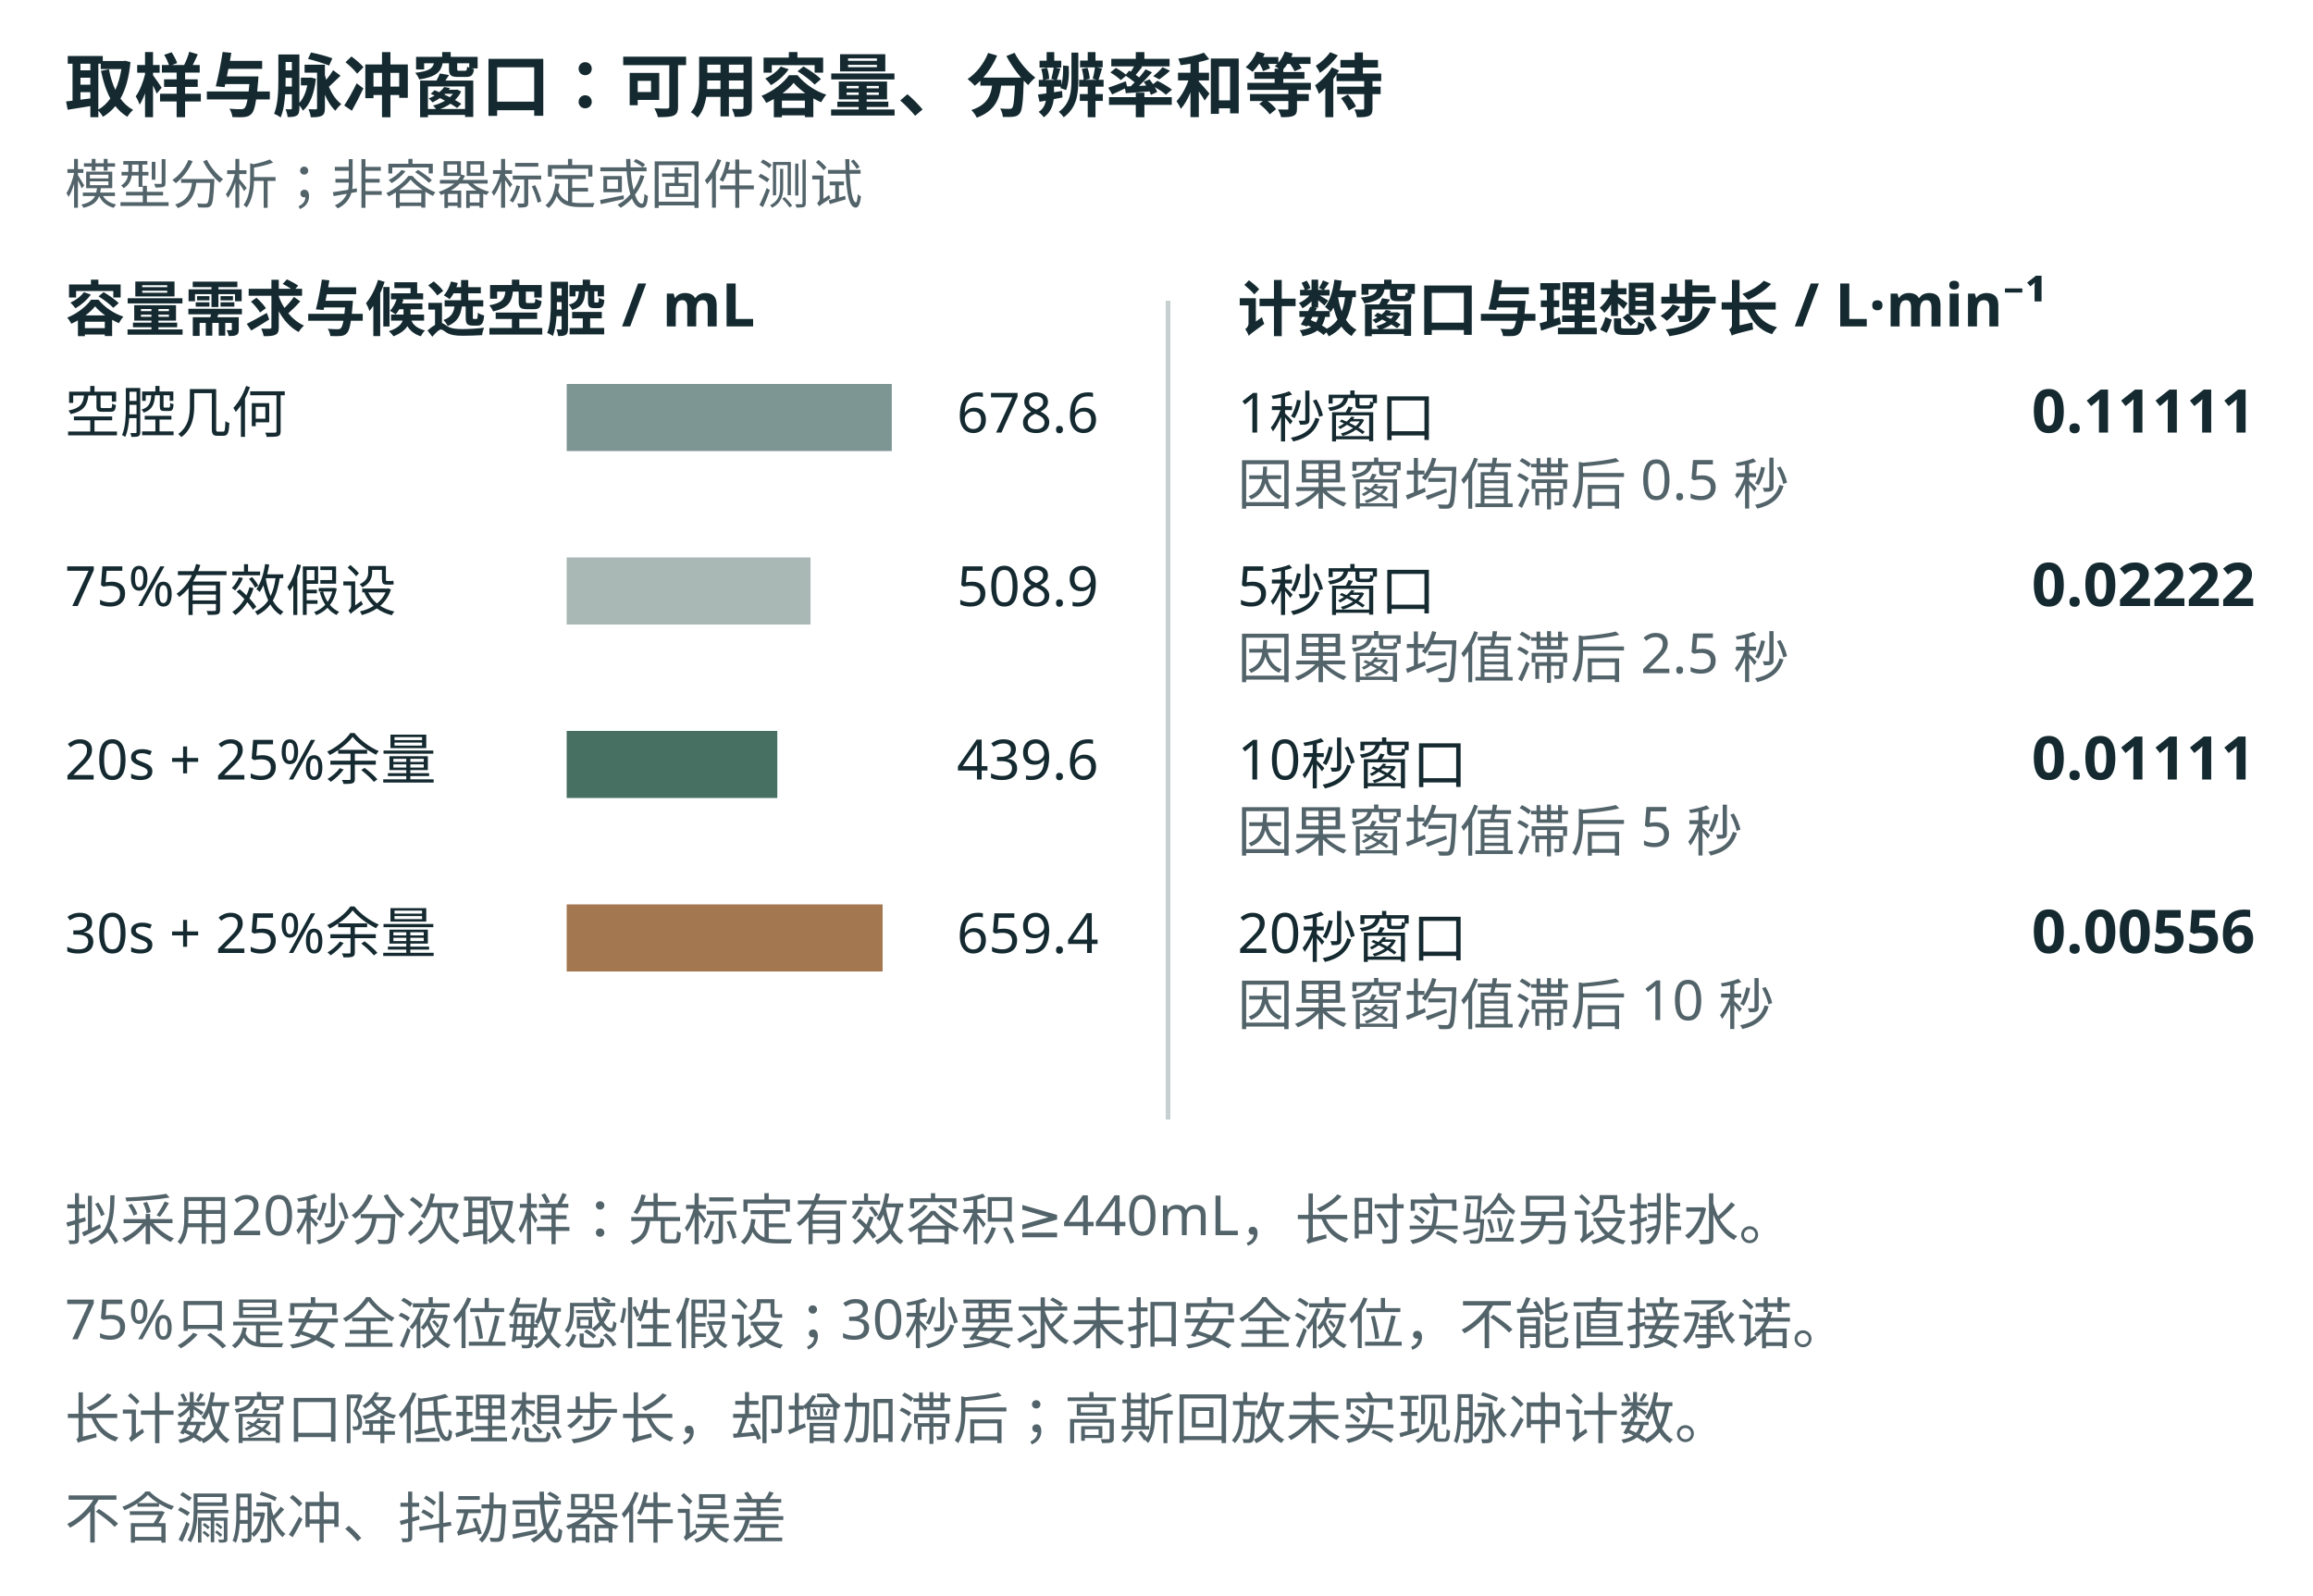
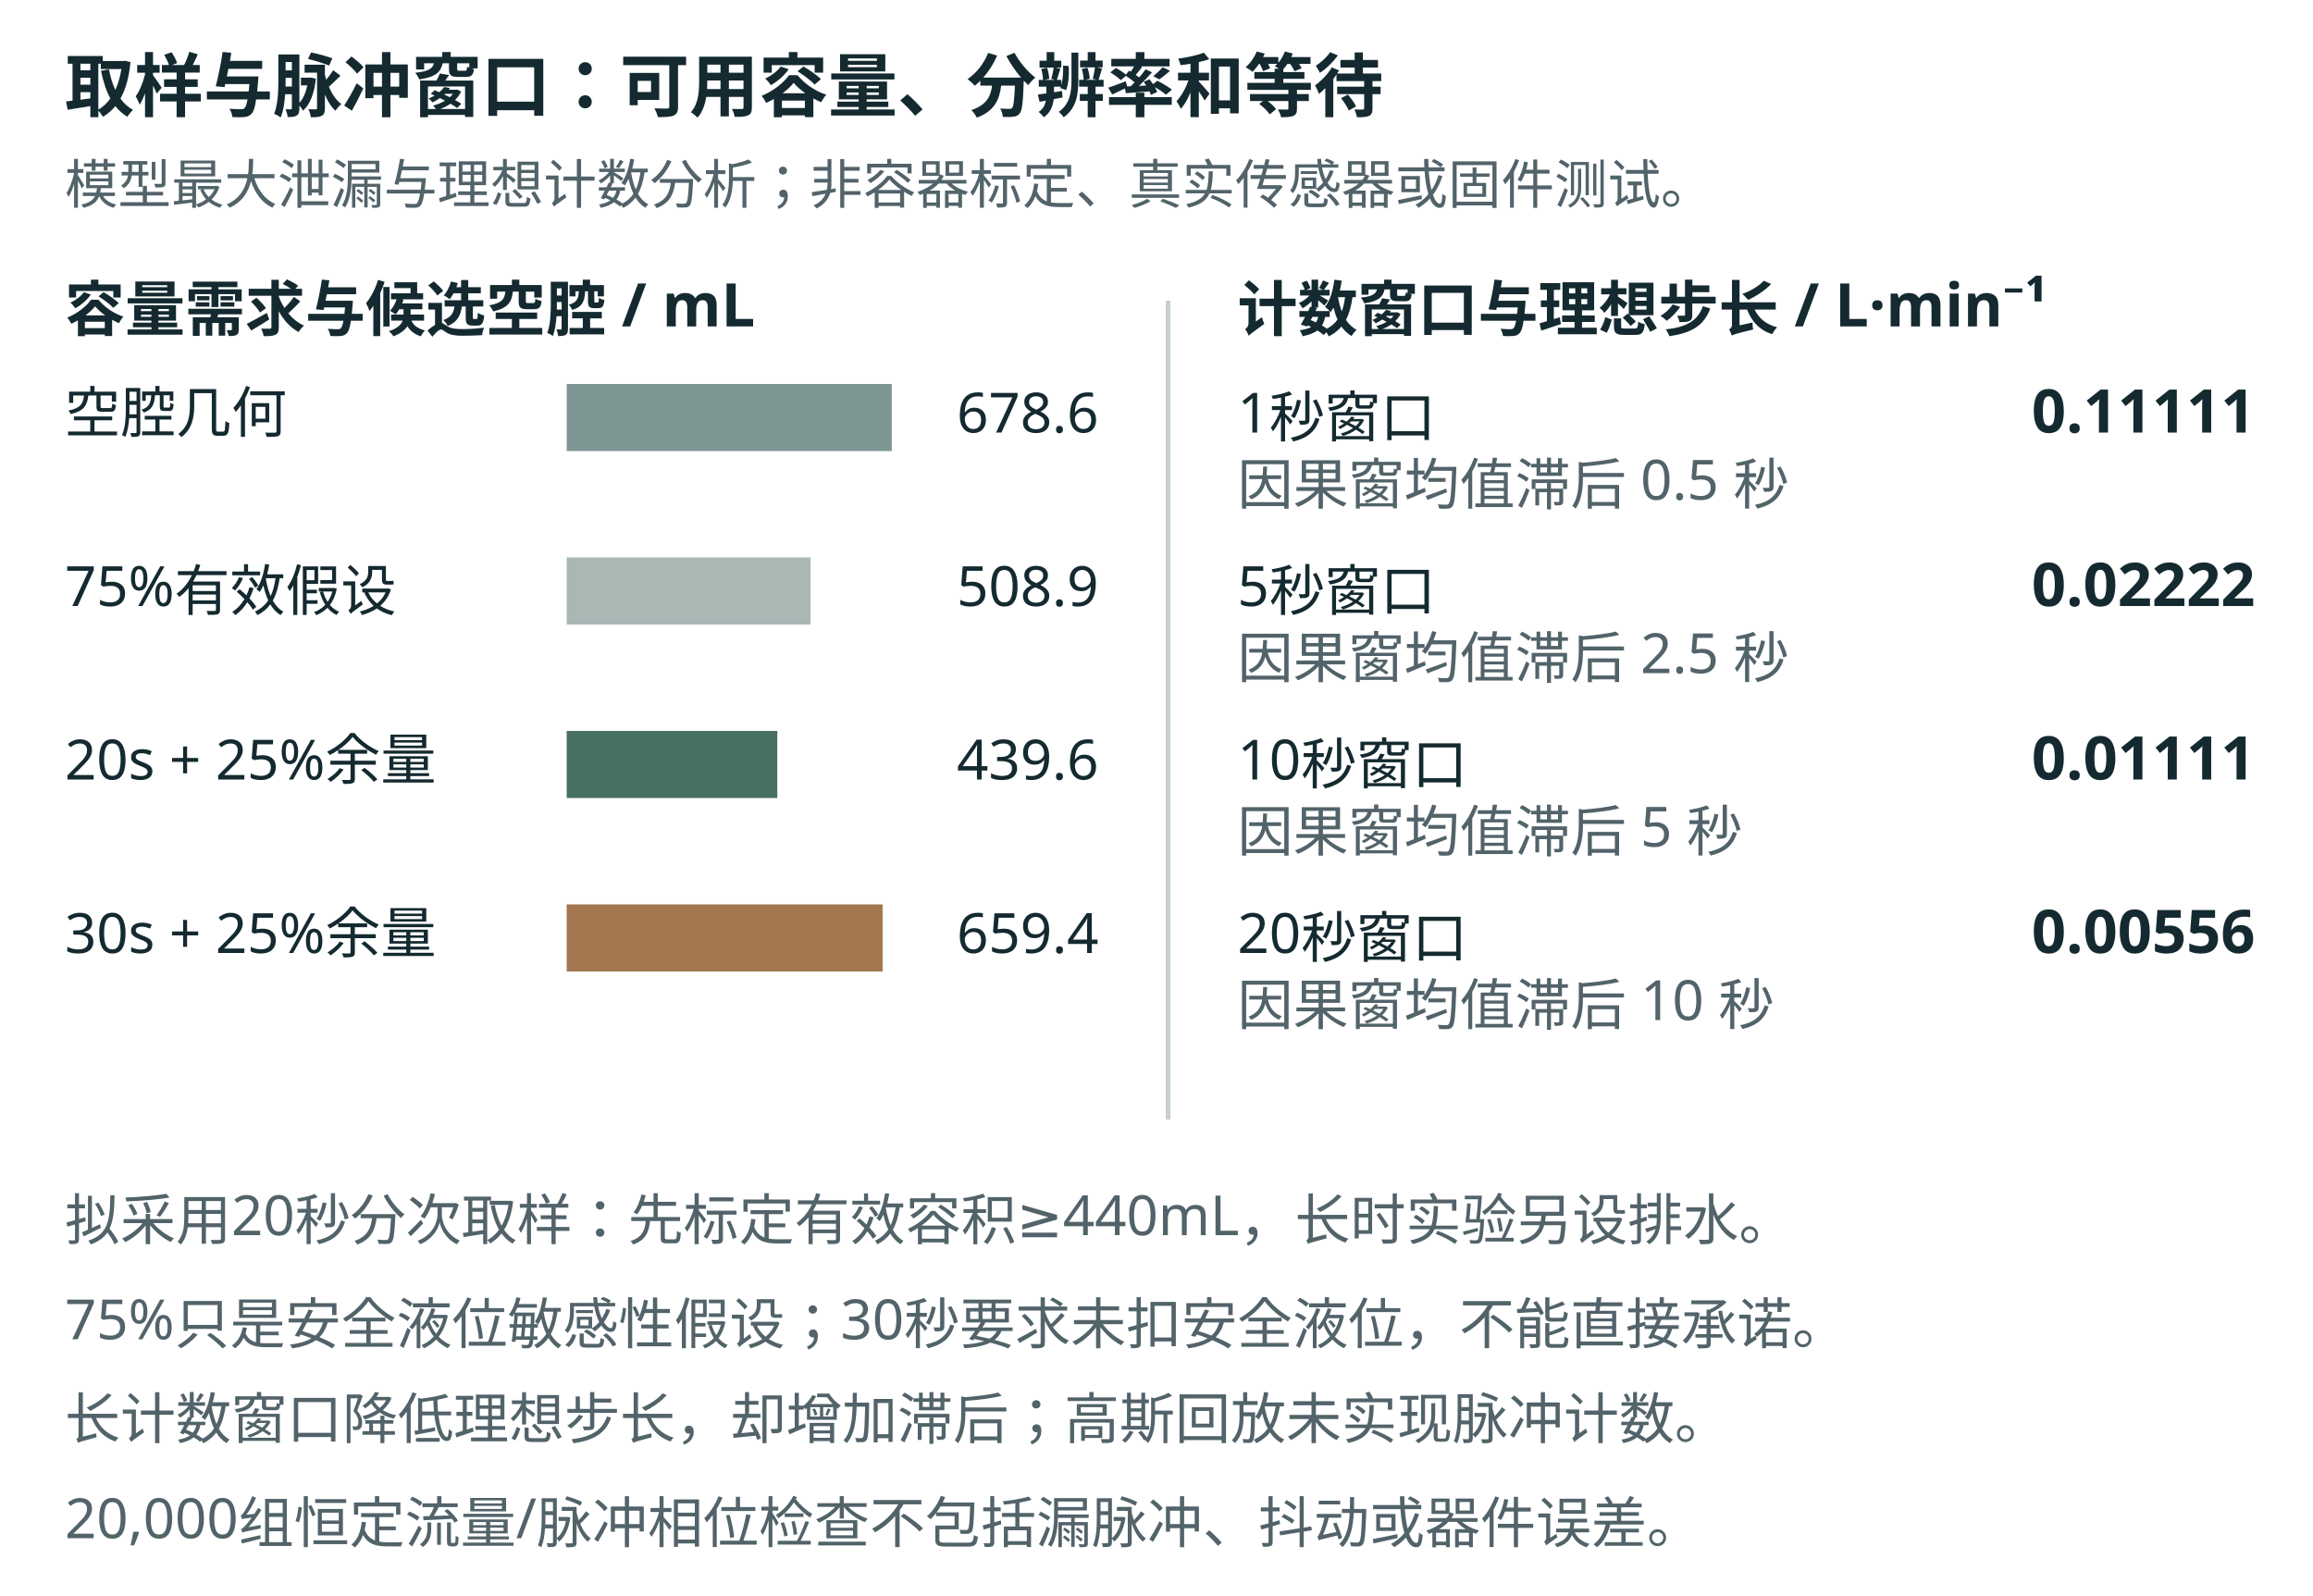
<svg xmlns="http://www.w3.org/2000/svg" width="1000" height="690" viewBox="0 0 1000 690" data-classification="candidate_functional_design_not_physical_test">
  <defs>
    <marker id="arrow" markerWidth="9" markerHeight="9" refX="8" refY="4" orient="auto">
      <path d="M0 0 L8 4 L0 8 Z" fill="#172b30" />
    </marker>
  </defs>
  <rect width="1000" height="690" fill="white" />
  <g font-family="Microsoft YaHei, SimSun, sans-serif">
    <text x="28" y="48" font-size="30" font-weight="700" text-anchor="start" fill="#142a30">取样与脉冲窗口：可用容量、分辨率和等待</text>
-     <text x="28" y="88" font-size="23" font-weight="400" text-anchor="start" fill="#52636a">模型分析；非容器标定或固件测试</text>
+     <text x="28" y="88" font-size="23" font-weight="400" text-anchor="start" fill="#52636a">模型最大泄漏与理想计数分析；非容器标定、真实传感器或固件测试。</text>
    <text x="28" y="143" font-size="26" font-weight="700" text-anchor="start" fill="#142a30">容量需求与候选空腔 / mL</text>
    <text x="28" y="187" font-size="24" font-weight="400" text-anchor="start" fill="#142a30">空腔几何</text>
    <rect x="245" y="166" width="140.56" height="29" fill="#7d9694" />
    <text x="475" y="187" font-size="24" font-weight="400" text-anchor="end" fill="#142a30">678.6</text>
    <text x="28" y="262" font-size="24" font-weight="400" text-anchor="start" fill="#142a30">75%有效假设</text>
    <rect x="245" y="241" width="105.42" height="29" fill="#a9b7b5" />
    <text x="475" y="262" font-size="24" font-weight="400" text-anchor="end" fill="#142a30">508.9</text>
    <text x="28" y="337" font-size="24" font-weight="400" text-anchor="start" fill="#142a30">20s + 25%余量</text>
    <rect x="245" y="316" width="91.06" height="29" fill="#476f62" />
    <text x="475" y="337" font-size="24" font-weight="400" text-anchor="end" fill="#142a30">439.6</text>
    <text x="28" y="412" font-size="24" font-weight="400" text-anchor="start" fill="#142a30">30s + 25%余量</text>
    <rect x="245" y="391" width="136.59" height="29" fill="#a37850" />
    <text x="475" y="412" font-size="24" font-weight="400" text-anchor="end" fill="#142a30">659.4</text>
    <text x="535" y="143" font-size="26" font-weight="700" text-anchor="start" fill="#142a30">计数窗口与理想步长 / L·min⁻¹</text>
    <text x="535" y="187" font-size="24" font-weight="400" text-anchor="start" fill="#142a30">1秒窗口</text>
    <text x="975" y="187" font-size="26" font-weight="700" text-anchor="end" fill="#142a30">0.11111</text>
    <text x="535" y="218" font-size="24" font-weight="400" text-anchor="start" fill="#52636a">因果窗均值滞后 0.5 秒</text>
    <text x="535" y="262" font-size="24" font-weight="400" text-anchor="start" fill="#142a30">5秒窗口</text>
    <text x="975" y="262" font-size="26" font-weight="700" text-anchor="end" fill="#142a30">0.02222</text>
    <text x="535" y="293" font-size="24" font-weight="400" text-anchor="start" fill="#52636a">因果窗均值滞后 2.5 秒</text>
    <text x="535" y="337" font-size="24" font-weight="400" text-anchor="start" fill="#142a30">10秒窗口</text>
    <text x="975" y="337" font-size="26" font-weight="700" text-anchor="end" fill="#142a30">0.01111</text>
    <text x="535" y="368" font-size="24" font-weight="400" text-anchor="start" fill="#52636a">因果窗均值滞后 5 秒</text>
    <text x="535" y="412" font-size="24" font-weight="400" text-anchor="start" fill="#142a30">20秒窗口</text>
    <text x="975" y="412" font-size="26" font-weight="700" text-anchor="end" fill="#142a30">0.00556</text>
    <text x="535" y="443" font-size="24" font-weight="400" text-anchor="start" fill="#52636a">因果窗均值滞后 10 秒</text>
    <path d="M 505 130 L 505 484" fill="none" stroke="#c6d0d1" stroke-width="2" />
    <text x="28" y="536" font-size="24" font-weight="400" text-anchor="start" fill="#52636a">拟采用20秒分次取样：先标定有效容积≥440mL，长时实验另设排水。</text>
    <text x="28" y="579" font-size="24" font-weight="400" text-anchor="start" fill="#52636a">75%只是安全液位敏感性假设；30秒要求未扣安全液位，不能直接承诺。</text>
    <text x="28" y="622" font-size="24" font-weight="400" text-anchor="start" fill="#52636a">长计数窗口降低理想步长，却增加滞后；高斯回放未实现脉冲计数。</text>
-     <text x="28" y="665" font-size="24" font-weight="400" text-anchor="start" fill="#52636a">不含漏脉冲、抖动或器件误差</text>
+     <text x="28" y="665" font-size="24" font-weight="400" text-anchor="start" fill="#52636a">20,000组恒定流量/脉冲相位检查不包括漏脉冲、抖动或器件误差。</text>
  </g>
</svg>
